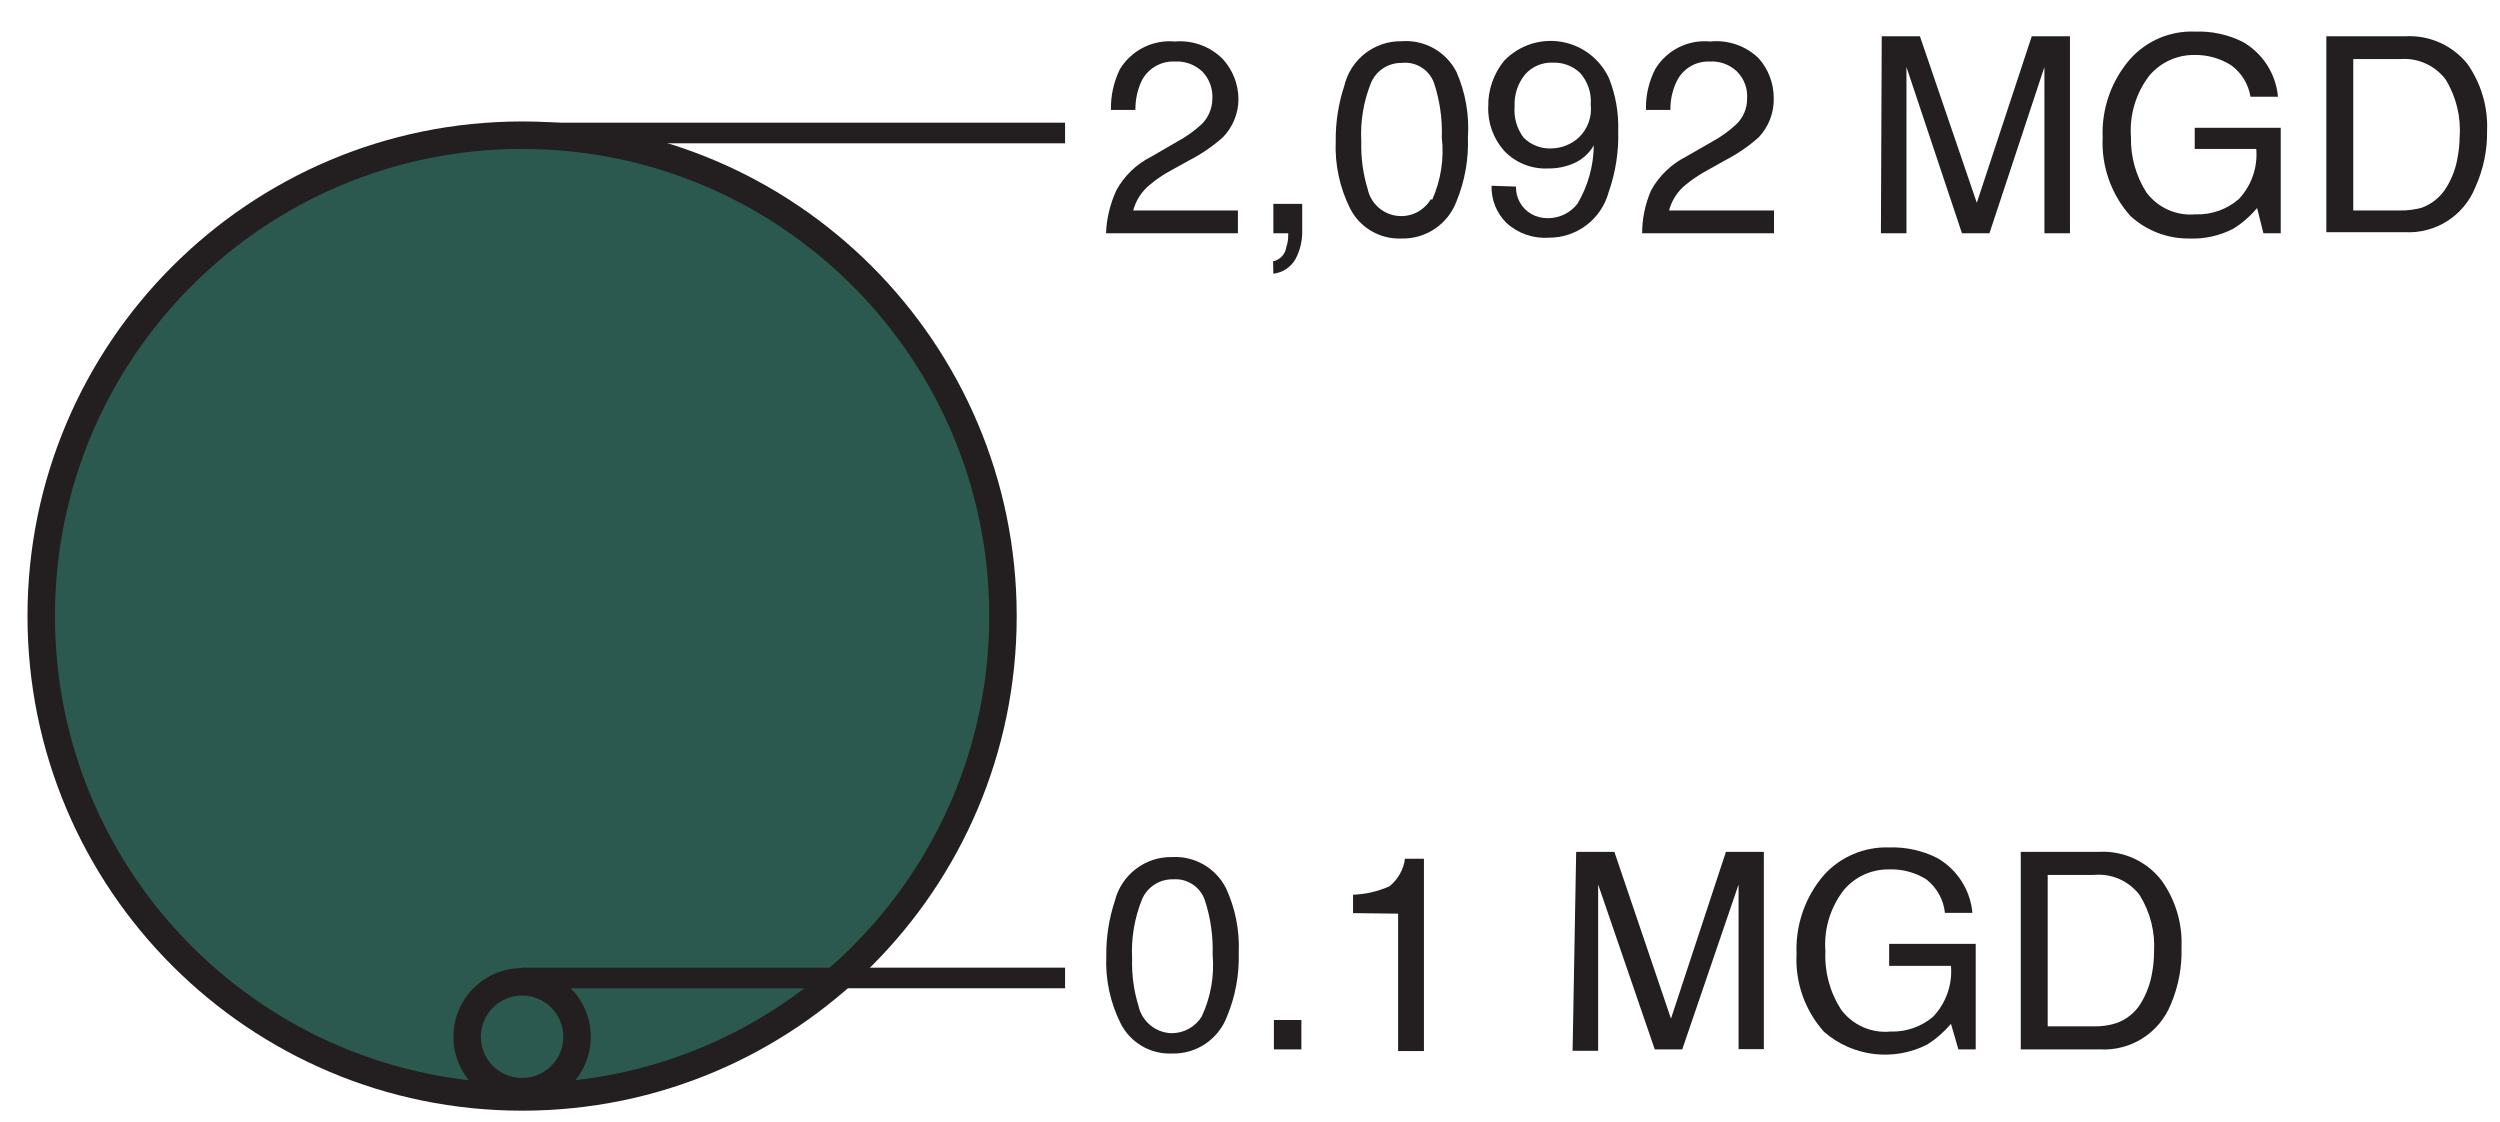
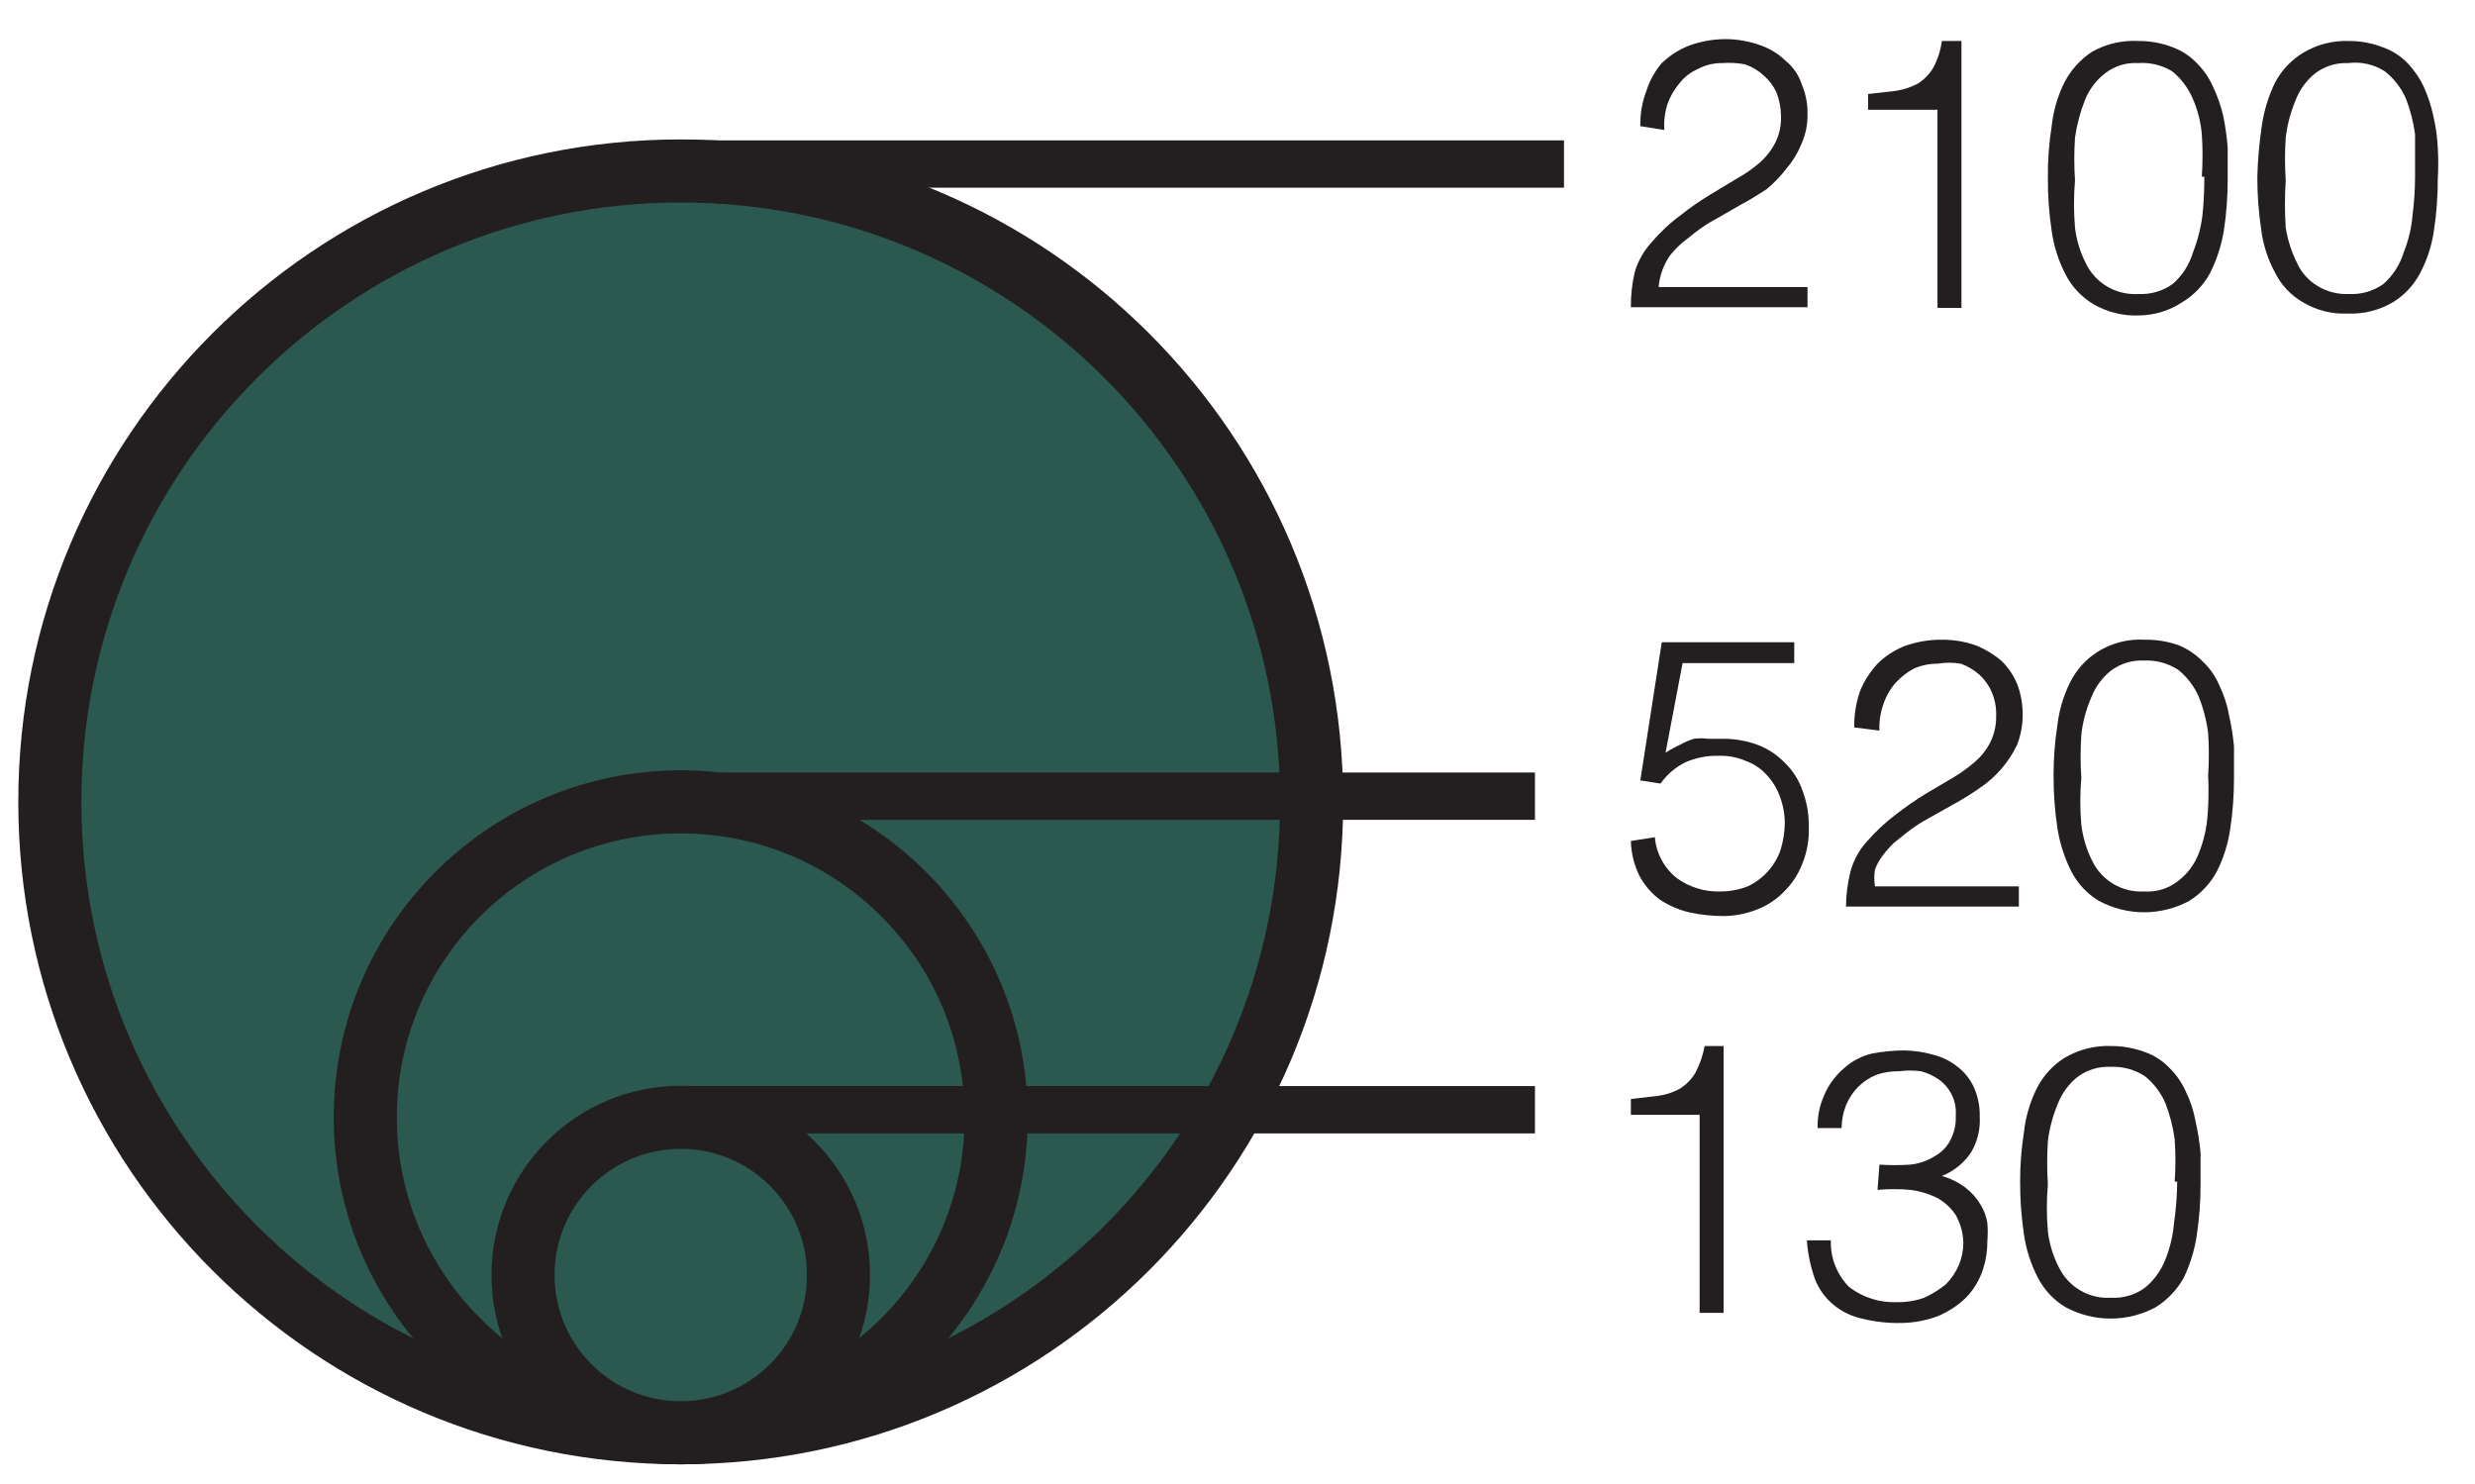
- <svg xmlns="http://www.w3.org/2000/svg" viewBox="0 0 90.98 40.82">
-   <g id="irrigation">
-     <g id="irrigationText">
-       <path d="M44.61,32.31a5.06,5.06,0,0,1,.47,2.37A5.59,5.59,0,0,1,44.65,37a2.08,2.08,0,0,1-2,1.34,2,2,0,0,1-1.87-1.1,5,5,0,0,1-.52-2.45,6.16,6.16,0,0,1,.31-2,2.11,2.11,0,0,1,2.09-1.6A2.07,2.07,0,0,1,44.61,32.31ZM43.73,37a4.41,4.41,0,0,0,.4-2.26,5.75,5.75,0,0,0-.29-2A1.13,1.13,0,0,0,42.7,32a1.2,1.2,0,0,0-1.14.73,5.08,5.08,0,0,0-.36,2.16,5.3,5.3,0,0,0,.23,1.71,1.27,1.27,0,0,0,1.2,1A1.29,1.29,0,0,0,43.73,37Z" style="fill:#231f20" />
-       <path d="M46.36,37.12h1v1.07h-1Z" style="fill:#231f20" />
-       <path d="M49.24,33.23v-.67a3.48,3.48,0,0,0,1.33-.31,1.55,1.55,0,0,0,.56-1h.69v7h-.94v-5Z" style="fill:#231f20" />
-       <path d="M57.36,31h1.39l2.06,6.07,2-6.07h1.38v7.18h-.92V34c0-.14,0-.39,0-.73s0-.7,0-1.08l-2.05,6h-1l-2.06-6v.22c0,.17,0,.44,0,.8s0,.62,0,.79v4.24h-.93Z" style="fill:#231f20" />
-       <path d="M70.49,31.22a2.56,2.56,0,0,1,1.29,2h-1A1.78,1.78,0,0,0,70.1,32a2.39,2.39,0,0,0-1.36-.36,2.1,2.1,0,0,0-1.64.75,3.23,3.23,0,0,0-.67,2.23A3.6,3.6,0,0,0,67,36.74a2,2,0,0,0,1.8.8A2.27,2.27,0,0,0,70.35,37,2.4,2.4,0,0,0,71,35.15H68.75v-.8H71.9v3.84h-.63L71,37.26a3.79,3.79,0,0,1-.86.75,3.38,3.38,0,0,1-3.76-.46,3.94,3.94,0,0,1-1-2.84,4.13,4.13,0,0,1,1-2.87,3.06,3.06,0,0,1,2.37-1A3.61,3.61,0,0,1,70.49,31.22Z" style="fill:#231f20" />
-       <path d="M73.54,31H76.4a2.69,2.69,0,0,1,2.27,1.05,3.9,3.9,0,0,1,.72,2.43A4.9,4.9,0,0,1,79,36.55a2.62,2.62,0,0,1-2.57,1.64H73.54Zm2.67,6.35a2.46,2.46,0,0,0,.79-.11,1.7,1.7,0,0,0,.91-.73,3.14,3.14,0,0,0,.41-1.11,4.11,4.11,0,0,0,.07-.75,3.52,3.52,0,0,0-.52-2.07,1.87,1.87,0,0,0-1.67-.74H74.52v5.51Z" style="fill:#231f20" />
-       <path d="M40.63,6.92A2.94,2.94,0,0,1,41.9,5.7l.93-.54a4.43,4.43,0,0,0,.89-.63,1.31,1.31,0,0,0,.4-.93,1.31,1.31,0,0,0-.37-1,1.33,1.33,0,0,0-1-.36A1.28,1.28,0,0,0,41.52,3a2.45,2.45,0,0,0-.2,1h-.89a3.19,3.19,0,0,1,.33-1.49,2.12,2.12,0,0,1,2-1,2.19,2.19,0,0,1,1.75.65,2.18,2.18,0,0,1,.56,1.45A2,2,0,0,1,44.5,5a6,6,0,0,1-1.23.84l-.67.37a4.37,4.37,0,0,0-.75.51,1.79,1.79,0,0,0-.61.94h3.81v.83h-4.8A4.12,4.12,0,0,1,40.63,6.92Z" style="fill:#231f20" />
-       <path d="M46.33,9.51A.61.61,0,0,0,46.81,9a1.33,1.33,0,0,0,.07-.43V8.55s0,0,0-.06h-.54V7.42h1.05v1a2.08,2.08,0,0,1-.24,1,1.06,1.06,0,0,1-.81.54Z" style="fill:#231f20" />
-       <path d="M53,2.61A5.06,5.06,0,0,1,53.42,5,5.59,5.59,0,0,1,53,7.34a2.08,2.08,0,0,1-2,1.34,2,2,0,0,1-1.87-1.1,5,5,0,0,1-.52-2.45,6.16,6.16,0,0,1,.31-2A2.11,2.11,0,0,1,51,1.5,2.07,2.07,0,0,1,53,2.61Zm-.88,4.66A4.36,4.36,0,0,0,52.47,5a5.67,5.67,0,0,0-.29-2A1.12,1.12,0,0,0,51,2.29,1.19,1.19,0,0,0,49.9,3a5,5,0,0,0-.36,2.15,5.41,5.41,0,0,0,.23,1.72,1.25,1.25,0,0,0,2.3.38Z" style="fill:#231f20" />
-       <path d="M55.17,6.79a1.12,1.12,0,0,0,.56,1,1.23,1.23,0,0,0,.61.15,1.35,1.35,0,0,0,1.07-.53A4.24,4.24,0,0,0,58,5.29a1.54,1.54,0,0,1-.72.65,2.24,2.24,0,0,1-.93.19,2.07,2.07,0,0,1-1.6-.63,2.29,2.29,0,0,1-.59-1.62,2.57,2.57,0,0,1,.58-1.67,2.34,2.34,0,0,1,3.82.65,4.78,4.78,0,0,1,.33,1.89A6.19,6.19,0,0,1,58.54,7a2.24,2.24,0,0,1-2.17,1.65,2.07,2.07,0,0,1-1.55-.54,1.83,1.83,0,0,1-.54-1.35ZM57.46,5a1.44,1.44,0,0,0,.43-1.2,1.55,1.55,0,0,0-.39-1.15,1.37,1.37,0,0,0-1-.37,1.27,1.27,0,0,0-1,.43,1.7,1.7,0,0,0-.38,1.15A1.67,1.67,0,0,0,55.44,5a1.34,1.34,0,0,0,1.06.4A1.51,1.51,0,0,0,57.46,5Z" style="fill:#231f20" />
-       <path d="M60.09,6.92A3,3,0,0,1,61.36,5.7l.94-.54a4.3,4.3,0,0,0,.88-.63,1.27,1.27,0,0,0,.4-.93,1.27,1.27,0,0,0-.37-1,1.32,1.32,0,0,0-1-.36A1.27,1.27,0,0,0,61,3a2.29,2.29,0,0,0-.21,1h-.89a3.07,3.07,0,0,1,.34-1.49,2.1,2.1,0,0,1,2-1A2.21,2.21,0,0,1,64,2.12a2.17,2.17,0,0,1,.55,1.45A2,2,0,0,1,64,5a6,6,0,0,1-1.23.84l-.66.37a5,5,0,0,0-.76.51,1.79,1.79,0,0,0-.61.94h3.82v.83h-4.8A3.94,3.94,0,0,1,60.09,6.92Z" style="fill:#231f20" />
-       <path d="M68.48,1.32h1.39l2.07,6.06,2-6.06h1.39V8.49h-.93V4.25c0-.14,0-.38,0-.72s0-.7,0-1.09l-2,6.05h-1L69.38,2.44v.22c0,.17,0,.44,0,.8s0,.63,0,.79V8.49h-.93Z" style="fill:#231f20" />
-       <path d="M81.61,1.52a2.56,2.56,0,0,1,1.29,2h-1a1.77,1.77,0,0,0-.71-1.15A2.43,2.43,0,0,0,79.86,2a2.12,2.12,0,0,0-1.64.75A3.28,3.28,0,0,0,77.55,5,3.6,3.6,0,0,0,78.11,7a2,2,0,0,0,1.79.8,2.27,2.27,0,0,0,1.58-.56,2.37,2.37,0,0,0,.63-1.82H79.87V4.65H83V8.49h-.63l-.23-.92a3.59,3.59,0,0,1-.86.75,3.18,3.18,0,0,1-1.6.36,3.11,3.11,0,0,1-2.16-.83,4,4,0,0,1-1-2.84,4.09,4.09,0,0,1,1-2.86,3,3,0,0,1,2.37-1A3.58,3.58,0,0,1,81.61,1.52Z" style="fill:#231f20" />
-       <path d="M84.66,1.32h2.87a2.71,2.71,0,0,1,2.26,1,3.94,3.94,0,0,1,.72,2.43,4.82,4.82,0,0,1-.43,2.07,2.61,2.61,0,0,1-2.56,1.63H84.66Zm2.68,6.34a2.87,2.87,0,0,0,.79-.1,1.75,1.75,0,0,0,.9-.74,3,3,0,0,0,.41-1.11A4.11,4.11,0,0,0,89.51,5,3.52,3.52,0,0,0,89,2.89a1.89,1.89,0,0,0-1.66-.74H85.64V7.66Z" style="fill:#231f20" />
-     </g>
-     <circle cx="19" cy="22.42" r="17.5" style="fill:#2c594f" />
-     <path d="M19,5.42a17,17,0,1,1-17,17,17,17,0,0,1,17-17m0-1a18,18,0,1,0,18,18,18,18,0,0,0-18-18Z" style="fill:#231f20" />
-     <circle cx="19" cy="37.73" r="2" style="fill:#2c594f" />
-     <path d="M19,36.23a1.5,1.5,0,1,1-1.5,1.5,1.5,1.5,0,0,1,1.5-1.5m0-1a2.5,2.5,0,1,0,2.5,2.5,2.5,2.5,0,0,0-2.5-2.5Z" style="fill:#231f20" />
-     <line x1="19" y1="4.84" x2="38.76" y2="4.84" style="fill:none;stroke:#231f20;stroke-miterlimit:10;stroke-width:0.75px" />
-     <line x1="19" y1="35.59" x2="38.76" y2="35.59" style="fill:none;stroke:#231f20;stroke-miterlimit:10;stroke-width:0.75px" />
+ <svg xmlns="http://www.w3.org/2000/svg" viewBox="0 0 39.23 23.51">
+   <g id="thermo">
+     <circle cx="10.79" cy="12.71" r="10" style="fill:#2c594f;stroke:#231f20;stroke-miterlimit:10" />
+     <circle cx="10.79" cy="17.71" r="5" style="fill:#2c594f;stroke:#231f20;stroke-miterlimit:10" />
+     <circle cx="10.79" cy="20.21" r="2.5" style="fill:#2c594f;stroke:#231f20;stroke-miterlimit:10" />
+     <line x1="10.79" y1="2.6" x2="24.79" y2="2.6" style="fill:#4570a7;stroke:#231f20;stroke-miterlimit:10;stroke-width:0.75px" />
+     <line x1="10.79" y1="12.62" x2="24.33" y2="12.62" style="fill:#4570a7;stroke:#231f20;stroke-miterlimit:10;stroke-width:0.75px" />
+     <line x1="10.79" y1="17.59" x2="24.33" y2="17.59" style="fill:#4570a7;stroke:#231f20;stroke-miterlimit:10;stroke-width:0.75px" />
+     <path d="M26,2a1.48,1.48,0,0,1,.1-.57A1.25,1.25,0,0,1,26.34,1a1.33,1.33,0,0,1,.44-.28,1.7,1.7,0,0,1,.57-.1,1.64,1.64,0,0,1,.56.1,1.09,1.09,0,0,1,.4.25.79.79,0,0,1,.25.37,1.13,1.13,0,0,1,.09.45,1.12,1.12,0,0,1-.1.5,1.41,1.41,0,0,1-.24.39A2,2,0,0,1,28,3c-.13.08-.26.17-.4.24l-.4.23a2.36,2.36,0,0,0-.35.23l-.2.16a1.62,1.62,0,0,0-.18.19,1,1,0,0,0-.12.23,1.07,1.07,0,0,0-.06.27h2.36v.32H25.85a2.38,2.38,0,0,1,.06-.55,1.17,1.17,0,0,1,.27-.48,2.64,2.64,0,0,1,.46-.43,4.25,4.25,0,0,1,.46-.32l.43-.26a2.07,2.07,0,0,0,.36-.25,1.07,1.07,0,0,0,.25-.32.87.87,0,0,0,.09-.42,1.06,1.06,0,0,0-.07-.37.79.79,0,0,0-.2-.27.83.83,0,0,0-.3-.18A1.36,1.36,0,0,0,27.3,1a.79.79,0,0,0-.38.09.76.76,0,0,0-.3.23,1.06,1.06,0,0,0-.19.33,1.13,1.13,0,0,0-.05.41Z" style="fill:#231f20" />
+     <path d="M30.71,1.74h-1.1V1.49l.44-.05a1.13,1.13,0,0,0,.34-.11.75.75,0,0,0,.25-.25,1.27,1.27,0,0,0,.14-.43h.31V4.88h-.38Z" style="fill:#231f20" />
+     <path d="M33.9.65a1.44,1.44,0,0,1,.54.1,1,1,0,0,1,.38.25,1.22,1.22,0,0,1,.26.38,2.27,2.27,0,0,1,.16.46,4,4,0,0,1,.07.5c0,.17,0,.34,0,.5a5.32,5.32,0,0,1-.06.81,2.36,2.36,0,0,1-.22.68,1.22,1.22,0,0,1-.44.46A1.27,1.27,0,0,1,33.9,5a1.33,1.33,0,0,1-.72-.18,1.17,1.17,0,0,1-.44-.47,2.15,2.15,0,0,1-.22-.69,5.49,5.49,0,0,1-.06-.83A4.93,4.93,0,0,1,32.52,2a2.06,2.06,0,0,1,.2-.69,1.3,1.3,0,0,1,.44-.49A1.35,1.35,0,0,1,33.9.65Zm1,2.15a4.92,4.92,0,0,0,0-.67,1.77,1.77,0,0,0-.15-.58,1.12,1.12,0,0,0-.32-.42A.91.91,0,0,0,33.89,1a.77.77,0,0,0-.52.16,1,1,0,0,0-.32.42,2.63,2.63,0,0,0-.16.6,5.07,5.07,0,0,0,0,.68,4.35,4.35,0,0,0,0,.75,1.68,1.68,0,0,0,.17.56.86.86,0,0,0,.83.49.86.86,0,0,0,.55-.16A1.07,1.07,0,0,0,34.76,4a2.42,2.42,0,0,0,.15-.59C34.93,3.23,34.94,3,34.94,2.8Z" style="fill:#231f20" />
+     <path d="M37.23.65a1.44,1.44,0,0,1,.54.1,1,1,0,0,1,.39.25,1.42,1.42,0,0,1,.26.38,2.25,2.25,0,0,1,.15.46,2.74,2.74,0,0,1,.07.5,4.26,4.26,0,0,1,0,.5,5.32,5.32,0,0,1-.06.81,2.09,2.09,0,0,1-.22.68,1.19,1.19,0,0,1-.43.46,1.3,1.3,0,0,1-.72.18,1.27,1.27,0,0,1-.71-.18,1.11,1.11,0,0,1-.44-.47,1.93,1.93,0,0,1-.22-.69,5.49,5.49,0,0,1-.06-.83A6.53,6.53,0,0,1,35.85,2a2.33,2.33,0,0,1,.21-.69A1.22,1.22,0,0,1,36.5.84,1.31,1.31,0,0,1,37.23.65ZM38.28,2.8c0-.23,0-.45,0-.67a2.46,2.46,0,0,0-.15-.58,1.14,1.14,0,0,0-.33-.42A.87.87,0,0,0,37.22,1a.81.81,0,0,0-.52.16,1,1,0,0,0-.31.42,2.2,2.2,0,0,0-.16.6,5.06,5.06,0,0,0,0,.68,5.66,5.66,0,0,0,0,.75,1.94,1.94,0,0,0,.18.56.81.81,0,0,0,.32.36.87.87,0,0,0,.5.13.86.86,0,0,0,.55-.16A1.09,1.09,0,0,0,38.1,4a2,2,0,0,0,.14-.59A4.82,4.82,0,0,0,38.28,2.8Z" style="fill:#231f20" />
+     <path d="M26.23,13.27a.93.93,0,0,0,.35.65,1.11,1.11,0,0,0,.69.21,1.18,1.18,0,0,0,.43-.08,1,1,0,0,0,.52-.57,1.49,1.49,0,0,0,.07-.43,1.22,1.22,0,0,0-.08-.43,1,1,0,0,0-.21-.34.83.83,0,0,0-.33-.22,1,1,0,0,0-.43-.08,1.24,1.24,0,0,0-.52.1,1.06,1.06,0,0,0-.4.34L26,12.37l.34-2.19h2.1v.33H26.67l-.27,1.42a1.93,1.93,0,0,1,.24-.13,1,1,0,0,1,.21-.09.85.85,0,0,1,.22,0l.26,0a1.57,1.57,0,0,1,.54.1,1.19,1.19,0,0,1,.42.28,1.11,1.11,0,0,1,.28.44,1.54,1.54,0,0,1,.1.58,1.4,1.4,0,0,1-.11.6,1.23,1.23,0,0,1-.3.44,1.17,1.17,0,0,1-.42.27,1.49,1.49,0,0,1-.51.1,2.53,2.53,0,0,1-.56-.06,1.46,1.46,0,0,1-.46-.2,1.14,1.14,0,0,1-.32-.37,1.32,1.32,0,0,1-.14-.56Z" style="fill:#231f20" />
+     <path d="M29.39,11.53a1.7,1.7,0,0,1,.09-.57,1.44,1.44,0,0,1,.28-.44,1.28,1.28,0,0,1,.43-.28,1.7,1.7,0,0,1,.57-.1,1.6,1.6,0,0,1,.56.09,1.5,1.5,0,0,1,.41.25,1.09,1.09,0,0,1,.25.38,1.33,1.33,0,0,1,.08.45,1.28,1.28,0,0,1-.09.5,1.71,1.71,0,0,1-.59.68,4.37,4.37,0,0,1-.4.25l-.41.23a2.36,2.36,0,0,0-.35.23l-.2.16a1.54,1.54,0,0,0-.17.19.86.86,0,0,0-.13.23.76.76,0,0,0,0,.27H32v.32H29.26a2.29,2.29,0,0,1,.07-.55,1.14,1.14,0,0,1,.26-.48,3.05,3.05,0,0,1,.46-.43,5.53,5.53,0,0,1,.46-.32l.44-.26a2.36,2.36,0,0,0,.36-.26,1,1,0,0,0,.24-.31.9.9,0,0,0,.09-.42.87.87,0,0,0-.07-.37.8.8,0,0,0-.2-.28.92.92,0,0,0-.29-.17,1.11,1.11,0,0,0-.37,0,.92.92,0,0,0-.38.08,1.09,1.09,0,0,0-.29.23,1,1,0,0,0-.19.34,1.1,1.1,0,0,0-.06.41Z" style="fill:#231f20" />
+     <path d="M34,10.14a1.53,1.53,0,0,1,.54.09,1.16,1.16,0,0,1,.38.26,1.12,1.12,0,0,1,.26.38,1.77,1.77,0,0,1,.15.46,4,4,0,0,1,.08.5c0,.17,0,.34,0,.5a5.32,5.32,0,0,1-.06.81,2.2,2.2,0,0,1-.21.67,1.25,1.25,0,0,1-.44.47,1.51,1.51,0,0,1-1.43,0,1.17,1.17,0,0,1-.44-.47,2.33,2.33,0,0,1-.22-.69,5.49,5.49,0,0,1-.06-.83,5.16,5.16,0,0,1,.06-.79,2.07,2.07,0,0,1,.2-.68,1.22,1.22,0,0,1,.44-.49A1.27,1.27,0,0,1,34,10.14Zm1,2.15a4.92,4.92,0,0,0,0-.67,2.34,2.34,0,0,0-.15-.58,1.14,1.14,0,0,0-.32-.42.92.92,0,0,0-.55-.15.81.81,0,0,0-.52.16,1,1,0,0,0-.31.42,2,2,0,0,0-.16.6,5.07,5.07,0,0,0,0,.68,4.24,4.24,0,0,0,0,.74,1.74,1.74,0,0,0,.17.57.86.86,0,0,0,.83.49.78.78,0,0,0,.54-.17,1,1,0,0,0,.32-.43,2,2,0,0,0,.14-.59A4.82,4.82,0,0,0,35,12.29Z" style="fill:#231f20" />
+     <path d="M26.94,17.67H25.85v-.25l.43-.05a1,1,0,0,0,.34-.11.75.75,0,0,0,.25-.25,1.52,1.52,0,0,0,.15-.43h.3v4.23h-.38Z" style="fill:#231f20" />
+     <path d="M29.79,18.46a3.68,3.68,0,0,0,.49,0,.9.9,0,0,0,.38-.13.6.6,0,0,0,.25-.25.76.76,0,0,0,.09-.4.64.64,0,0,0-.27-.57.9.9,0,0,0-.28-.13,1.34,1.34,0,0,0-.35,0,1.06,1.06,0,0,0-.37.06.92.92,0,0,0-.28.19.91.91,0,0,0-.19.29,1,1,0,0,0-.07.36h-.38a1.19,1.19,0,0,1,.1-.51,1.15,1.15,0,0,1,.31-.43,1,1,0,0,1,.45-.24,2.76,2.76,0,0,1,.51-.05,1.78,1.78,0,0,1,.47.07,1,1,0,0,1,.38.19.87.87,0,0,1,.26.33,1.08,1.08,0,0,1,.09.46,1,1,0,0,1-.14.57,1,1,0,0,1-.46.37,1.13,1.13,0,0,1,.38.19.94.94,0,0,1,.23.26.79.79,0,0,1,.11.29,1.69,1.69,0,0,1,0,.3,1.39,1.39,0,0,1-.09.5,1.15,1.15,0,0,1-.26.4,1.45,1.45,0,0,1-.43.28,1.71,1.71,0,0,1-.58.11,2.38,2.38,0,0,1-.63-.07,1.06,1.06,0,0,1-.45-.22,1,1,0,0,1-.29-.4,2.31,2.31,0,0,1-.13-.62h.38a1,1,0,0,0,.29.74,1.17,1.17,0,0,0,.76.24,1.25,1.25,0,0,0,.43-.07,1.63,1.63,0,0,0,.34-.21,1,1,0,0,0,.21-.31.92.92,0,0,0,.07-.36.94.94,0,0,0-.12-.43.84.84,0,0,0-.29-.27,1.36,1.36,0,0,0-.43-.13,2.94,2.94,0,0,0-.52,0Z" style="fill:#231f20" />
+     <path d="M33.47,16.58a1.53,1.53,0,0,1,.54.1,1,1,0,0,1,.38.25,1.22,1.22,0,0,1,.26.38,1.77,1.77,0,0,1,.15.46,4,4,0,0,1,.08.5c0,.17,0,.34,0,.5a5.32,5.32,0,0,1-.06.81,2.35,2.35,0,0,1-.21.68,1.3,1.3,0,0,1-.44.46,1.51,1.51,0,0,1-1.43,0,1.17,1.17,0,0,1-.44-.47,2.15,2.15,0,0,1-.22-.69,5.49,5.49,0,0,1-.06-.83,4.93,4.93,0,0,1,.06-.78,2.06,2.06,0,0,1,.2-.69,1.22,1.22,0,0,1,.44-.49A1.35,1.35,0,0,1,33.47,16.58Zm1,2.15a4.92,4.92,0,0,0,0-.67,2.46,2.46,0,0,0-.15-.58,1.12,1.12,0,0,0-.32-.42.92.92,0,0,0-.55-.15.81.81,0,0,0-.52.16,1,1,0,0,0-.31.42,2.2,2.2,0,0,0-.16.6,5.07,5.07,0,0,0,0,.68,4.35,4.35,0,0,0,0,.75,1.68,1.68,0,0,0,.17.56.86.86,0,0,0,.83.49.83.83,0,0,0,.54-.16,1.09,1.09,0,0,0,.32-.44,2,2,0,0,0,.14-.59A4.82,4.82,0,0,0,34.51,18.73Z" style="fill:#231f20" />
  </g>
</svg>
